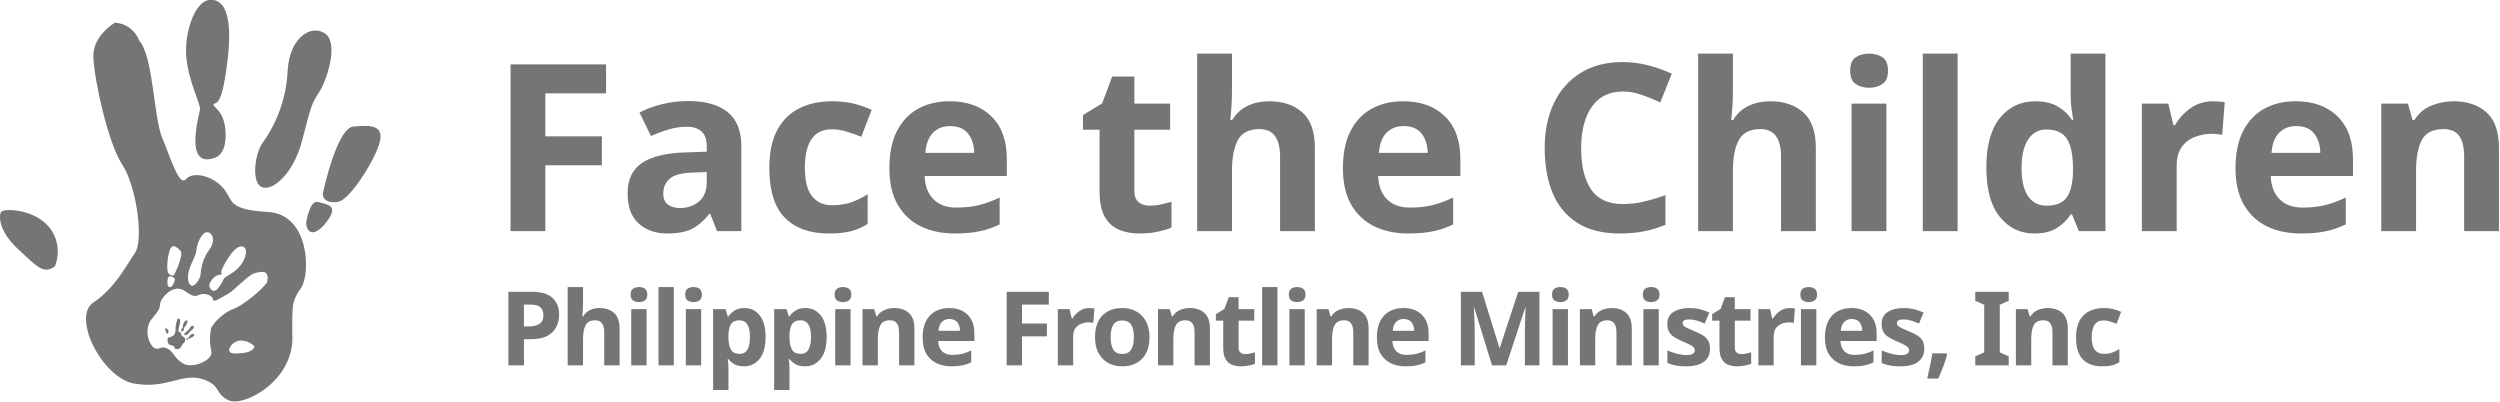
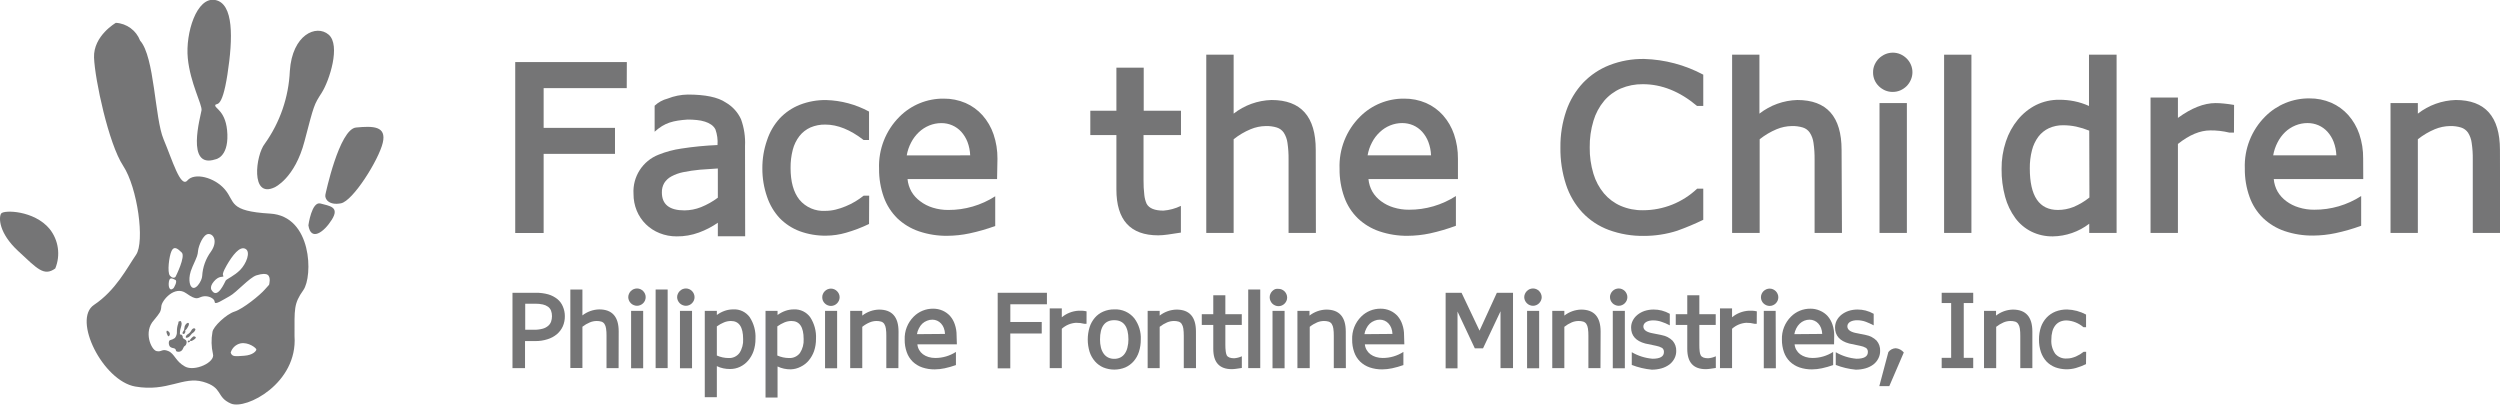
- <svg xmlns="http://www.w3.org/2000/svg" viewBox="0 0 532.02 85.41">
+ <svg xmlns="http://www.w3.org/2000/svg" viewBox="0 0 527.97 85.41">
  <defs>
-     <style>.cls-1,.cls-2,.cls-3{fill:#757576;}.cls-2{font-size:49.7px;}.cls-2,.cls-3{font-family:APHont-Bold, APHont;font-weight:700;}.cls-3{font-size:21.91px;letter-spacing:-0.04em;}</style>
+     <style>.cls-1{fill:#757576;}</style>
  </defs>
  <g id="Layer_2" data-name="Layer 2">
    <g id="Layer_1-2" data-name="Layer 1">
      <path class="cls-1" d="M65.13,47.58s.69-5.12,2.56-4.6,4.1.68,2.39,3.41S65.64,51,65.13,47.58Z" />
      <path class="cls-1" d="M68.72,41.1s2.9-13.83,6.48-14.17,6.49-.34,5.63,3.25S74.55,42.45,72,42.94,68.52,42,68.72,41.1Z" />
      <path class="cls-1" d="M58,39.56s4.26-1.88,6.31-9.73,2-7.68,3.63-10.24S72,9.53,69.4,7.31s-7.68,0-8.19,7.68a28.56,28.56,0,0,1-5.29,15.36C54,32.74,52.85,42,58,39.56Z" />
      <path class="cls-1" d="M45.46,33.66s2.73-.34,2.56-5.29-2.73-5.46-2.56-6.14,1.38,1.19,2.57-6.49S49.37.73,45.45,0s-6.31,7-5.79,12.29,3.07,9.82,2.9,11S39.14,35.71,45.46,33.66Z" />
      <path class="cls-1" d="M11.67,56.7a8.3,8.3,0,0,0-1.2-8.36C7.23,44.42.74,44.28.23,45.11S-.28,49.19,3.82,53,9.28,58.41,11.67,56.7Z" />
      <path class="cls-1" d="M57.06,45.11c-8.87-.52-7.34-2.47-9.55-5.08s-6.46-3.64-7.92-1.93-3.18-4.27-5.05-8.7S32.66,12,29.59,8.58a5.85,5.85,0,0,0-5.12-3.76s-4.78,2.73-4.61,7.34S22.93,30.34,26,35s4.61,16.08,2.73,18.81-4.27,7.51-8.88,10.58,1.89,16.05,8.71,17.24,10.07-2.22,14.34-1,2.69,3.24,5.87,4.6S62.89,80.94,62.2,71c0-5.8-.19-6.83,1.86-9.73S65.94,45.64,57.06,45.11Zm-9.23,11c1.3-2.25,2.81-4.2,4-3.56S52,55.71,50.73,57s-2.86,1.92-3.06,2.25-1.71,4-2.93,2.1c0,0-.64-.66.44-1.92s1.86-.85,2-1.07S46.53,58.38,47.83,56.12Zm-7.2.27c1.11-2.48,1.09-2.42,1.2-3.44s1.06-3.48,2.19-3.52,2,1.61.53,3.72a9.59,9.59,0,0,0-1.85,5.13c0,1-1.63,3.67-2.47,2C40.23,60.25,39.51,58.87,40.63,56.39ZM36.23,53c.53-1.12,1.29-.51,2.15.33S37.1,58.4,37.1,58.4c-.13.27-.66.47-1.23-.21S35.7,54.11,36.23,53Zm.44,7.84c-.85.79-1.17-.28-1-1.35s.75-.65,1.34-.39S36.67,60.84,36.67,60.84ZM51.56,75.13c-1.86.12-2.57.27-2.84-.67a2.8,2.8,0,0,1,2.07-1.94c1.67-.34,3.39,1,3.35,1.31S53.42,75,51.56,75.13Zm5.28-15-.9,1c-1,1.17-4.62,4.11-6.4,4.67S45,69,44.87,70.11a11.41,11.41,0,0,0,.1,4.63c.56,1.77-3.86,3.8-5.9,2.67s-2.16-2.69-3.53-3.27-1.38.28-2.5,0-2.79-4.09-.53-6.53c1.22-1.51,1.48-1.74,1.56-2.93s2.8-4.48,5.23-2.76,2.44.9,3.56.68,2.45.41,2.48,1.16,1.72-.44,3.15-1.21,4.19-3.94,5.66-4.4c1.3-.4,2-.36,2.36-.12C57.27,58.51,56.84,60.08,56.84,60.08Z" />
      <path class="cls-1" d="M39.65,72.13s.21-.34.33-.24.26.18.05.31S39.58,72.38,39.65,72.13Z" />
      <path class="cls-1" d="M40.11,71.79s.64-.85.9-.76.46.18.29.4-.83.65-1,.6S40.07,71.85,40.11,71.79Z" />
      <path class="cls-1" d="M39.42,71.34a1.07,1.07,0,0,0,.75-.46c.39-.48.38-.47.58-.59s.6-.57.5-.8-.53-.25-.82.26a2.07,2.07,0,0,1-.86.89C39.36,70.75,39,71.34,39.42,71.34Z" />
      <path class="cls-1" d="M38.74,70.53s.2.07.35-.28,0-.46,0-.5.06.12.39-.37.57-1,.33-1.16-.66.28-.8.66a6.32,6.32,0,0,0-.15.85C38.83,69.8,38.24,70.47,38.74,70.53Z" />
      <path class="cls-1" d="M37.67,68.23A4.84,4.84,0,0,0,37.36,70a2,2,0,0,1-.42,1.38,2.69,2.69,0,0,1-1,.45c-.41.06-.38,1.16.05,1.46s.77.17,1,.39.08.31.26.51a1,1,0,0,0,1.38-.54c.19-.4.21-.48.44-.61s.64-1,0-1.34-.42-.41-.49-.66-.33-.46-.49-.39-.08-.4-.06-.76.38-1.25.33-1.59-.13-.45-.21-.5-.46.14-.46.14" />
      <path class="cls-1" d="M35.67,71a.62.62,0,0,0,.18-.61c-.09-.38-.54-.59-.6-.55s-.17.26,0,.65S35.45,71.07,35.67,71Z" />
-       <text class="cls-2" transform="translate(104.18 49.19)">Face the Children</text>
-       <text class="cls-3" transform="translate(106.22 77.74)">Philippine Frontline Ministries, Inc</text>
+       <path class="cls-1" d="M132.36,18.61H114.81V27h15.07v5.5H114.81v16.7h-6V13.11h23.57Z" />
+       <path class="cls-1" d="M157.37,49.89H151.6l0-2.85a17.47,17.47,0,0,1-4,2.07,13.16,13.16,0,0,1-4.69.81,9.54,9.54,0,0,1-3.61-.68,8.8,8.8,0,0,1-2.9-1.88,8.53,8.53,0,0,1-1.92-2.85,9.16,9.16,0,0,1-.69-3.57,8.34,8.34,0,0,1,5.31-8.28,20.82,20.82,0,0,1,4.76-1.28,68.71,68.71,0,0,1,7.67-.75,8,8,0,0,0-.44-3.3,2.76,2.76,0,0,0-.88-1,4.83,4.83,0,0,0-1.33-.64,7.75,7.75,0,0,0-1.7-.34,17.42,17.42,0,0,0-1.95-.1c-.74.05-1.43.12-2.06.22a10.77,10.77,0,0,0-1.78.42,8.14,8.14,0,0,0-1.58.74,11,11,0,0,0-1.56,1.19V22.33A6.27,6.27,0,0,1,141,20.82a12,12,0,0,1,4.26-.85q5.53,0,8,1.67a7.89,7.89,0,0,1,3.23,3.53,14.51,14.51,0,0,1,.85,5.67ZM151.6,35.58l-3.8.26a33,33,0,0,0-3.52.52,9,9,0,0,0-2.5.9,4,4,0,0,0-1.5,1.39,3.78,3.78,0,0,0-.5,2q0,3.78,4.77,3.78a9.62,9.62,0,0,0,3.49-.68,15.57,15.57,0,0,0,3.56-2Z" />
+       <path class="cls-1" d="M183.53,47.3a30.52,30.52,0,0,1-4.85,1.85,15.48,15.48,0,0,1-4.2.62,15.64,15.64,0,0,1-5.59-.94,11.61,11.61,0,0,1-4.24-2.77A12.38,12.38,0,0,1,162,41.58a18,18,0,0,1-1-6,17.7,17.7,0,0,1,1-6A12.7,12.7,0,0,1,164.67,25a11.84,11.84,0,0,1,4.24-2.87,14.77,14.77,0,0,1,5.57-1,20.23,20.23,0,0,1,9.05,2.43v6h-1.16q-4.2-3.25-8.06-3.25a7.61,7.61,0,0,0-3.16.61,6.19,6.19,0,0,0-2.31,1.8,8.08,8.08,0,0,0-1.41,2.88,14.68,14.68,0,0,0-.47,3.88c0,2.89.62,5.13,1.87,6.7a6.59,6.59,0,0,0,5.48,2.35,9.12,9.12,0,0,0,2.19-.27,14.1,14.1,0,0,0,2.11-.7,14.69,14.69,0,0,0,2-1,17.13,17.13,0,0,0,1.79-1.24h1.16Z" />
+       <path class="cls-1" d="M210.57,37.81H191.66a6.64,6.64,0,0,0,.84,2.68,6.73,6.73,0,0,0,1.82,2A8.44,8.44,0,0,0,197,43.86a10.74,10.74,0,0,0,3.28.48,18.15,18.15,0,0,0,9.9-2.89v6.28a40.37,40.37,0,0,1-5.43,1.56,23.32,23.32,0,0,1-4.69.51,18.08,18.08,0,0,1-6-.95,12.46,12.46,0,0,1-4.56-2.75,12,12,0,0,1-2.85-4.46,17.31,17.31,0,0,1-1-6,14.7,14.7,0,0,1,4.32-11,13,13,0,0,1,9.32-3.81,11.44,11.44,0,0,1,4.62.92,10.39,10.39,0,0,1,3.59,2.6,11.84,11.84,0,0,1,2.32,4,15.61,15.61,0,0,1,.83,5.19Zm-5.68-5a8.9,8.9,0,0,0-.57-2.84A7.07,7.07,0,0,0,203,27.82,5.62,5.62,0,0,0,198.8,26a6.7,6.7,0,0,0-2.55.5,7.08,7.08,0,0,0-2.19,1.41,8.08,8.08,0,0,0-1.63,2.16,9.12,9.12,0,0,0-.94,2.75Z" />
+       <path class="cls-1" d="M249.39,49.12c-1.07.17-2,.32-2.79.42a15,15,0,0,1-2,.16q-8.84,0-8.83-9.71V28.52h-5.51V23.39h5.51v-9.1h5.77v9.1h7.87v5.13H241.5V38a25.19,25.19,0,0,0,.17,3.21,6.09,6.09,0,0,0,.49,1.84v0c.53.95,1.71,1.43,3.54,1.43a10.28,10.28,0,0,0,3.69-1Z" />
+       <path class="cls-1" d="M277.9,49.19h-5.77V33.68a22.18,22.18,0,0,0-.23-3.5,5.28,5.28,0,0,0-.78-2.16,2.74,2.74,0,0,0-1.47-1.09,7.3,7.3,0,0,0-2.33-.31,8.6,8.6,0,0,0-3.21.67,14.81,14.81,0,0,0-3.58,2.12V49.19h-5.78V11.55h5.78V24a13.61,13.61,0,0,1,8-2.88q9.35,0,9.34,10.53Z" />
+       <path class="cls-1" d="M307.9,37.81H289a6.64,6.64,0,0,0,.84,2.68,6.73,6.73,0,0,0,1.82,2,8.44,8.44,0,0,0,2.63,1.32,10.79,10.79,0,0,0,3.28.48,18.15,18.15,0,0,0,9.9-2.89v6.28A40.68,40.68,0,0,1,302,49.29a23.49,23.49,0,0,1-4.7.51,18.08,18.08,0,0,1-6-.95,12.34,12.34,0,0,1-4.55-2.75,11.72,11.72,0,0,1-2.85-4.46,17.08,17.08,0,0,1-1-6,14.7,14.7,0,0,1,4.32-11,13,13,0,0,1,9.32-3.81,11.44,11.44,0,0,1,4.62.92,10.39,10.39,0,0,1,3.59,2.6,11.84,11.84,0,0,1,2.32,4,15.61,15.61,0,0,1,.83,5.19Zm-5.68-5a8.9,8.9,0,0,0-.57-2.84,6.88,6.88,0,0,0-1.31-2.15,5.63,5.63,0,0,0-1.89-1.36,5.87,5.87,0,0,0-2.32-.47,6.7,6.7,0,0,0-2.55.5,6.92,6.92,0,0,0-2.18,1.41,7.9,7.9,0,0,0-1.64,2.16,9.12,9.12,0,0,0-.94,2.75Z" />
+       <path class="cls-1" d="M359.71,46.42a55.61,55.61,0,0,1-5.51,2.31,22.3,22.3,0,0,1-3.49.82,22.63,22.63,0,0,1-3.5.27,20.73,20.73,0,0,1-7.46-1.26,14.65,14.65,0,0,1-5.56-3.67A15.91,15.91,0,0,1,330.73,39a24.11,24.11,0,0,1-1.19-7.85,23.09,23.09,0,0,1,1.24-7.76,16.54,16.54,0,0,1,3.54-5.9,15.56,15.56,0,0,1,5.57-3.73,19.43,19.43,0,0,1,7.34-1.31,28.24,28.24,0,0,1,12.48,3.32v6.6h-1.32q-5.46-4.59-11.45-4.59a11.62,11.62,0,0,0-4.65.91,9.74,9.74,0,0,0-3.53,2.62,11.87,11.87,0,0,0-2.24,4.2,18.52,18.52,0,0,0-.79,5.64,18.33,18.33,0,0,0,.78,5.53,11.73,11.73,0,0,0,2.23,4.17,9.72,9.72,0,0,0,3.54,2.63,11.44,11.44,0,0,0,4.71.92,16.61,16.61,0,0,0,11.43-4.56h1.29Z" />
+       <path class="cls-1" d="M389,49.19h-5.78V33.68a22.18,22.18,0,0,0-.23-3.5,5.14,5.14,0,0,0-.78-2.16,2.75,2.75,0,0,0-1.46-1.09,7.38,7.38,0,0,0-2.33-.31,8.68,8.68,0,0,0-3.22.67,15,15,0,0,0-3.58,2.12V49.19H365.8V11.55h5.77V24a13.61,13.61,0,0,1,8-2.88q9.34,0,9.35,10.53Z" />
+       <path class="cls-1" d="M395.57,15.27a3.84,3.84,0,0,1,.34-1.63,4.33,4.33,0,0,1,.91-1.31,4.42,4.42,0,0,1,1.34-.89,4.14,4.14,0,0,1,1.59-.32,4,4,0,0,1,1.57.32,4.45,4.45,0,0,1,1.32.89,4.1,4.1,0,0,1,.91,1.32,4,4,0,0,1,0,3.2,4.25,4.25,0,0,1-.89,1.33,4.41,4.41,0,0,1-1.32.9,4,4,0,0,1-1.61.33,4,4,0,0,1-1.63-.32,4.45,4.45,0,0,1-1.32-.89,4.14,4.14,0,0,1-.9-1.31A4,4,0,0,1,395.57,15.27Zm7.14,33.92h-5.78V21.77h5.78Z" />
+       <path class="cls-1" d="M416.34,49.19h-5.77V11.55h5.77Z" />
+       <path class="cls-1" d="M447,49.19h-5.78V47.25a12.93,12.93,0,0,1-7.69,2.67,9.94,9.94,0,0,1-4.51-1,9.48,9.48,0,0,1-3.41-2.86,13.68,13.68,0,0,1-2.15-4.49,21.52,21.52,0,0,1-.75-5.89,17.81,17.81,0,0,1,.91-5.8,14.29,14.29,0,0,1,2.54-4.63A11.9,11.9,0,0,1,430,22.17a10.89,10.89,0,0,1,4.91-1.1,16,16,0,0,1,3.18.31,14.37,14.37,0,0,1,3.08,1V11.55H447Zm-5.78-21.6a17.24,17.24,0,0,0-2.74-.85,13.5,13.5,0,0,0-2.77-.29,7.11,7.11,0,0,0-3,.62,6,6,0,0,0-2.22,1.78,8.22,8.22,0,0,0-1.36,2.87,14.65,14.65,0,0,0-.46,3.86q0,8.76,5.94,8.76a9,9,0,0,0,3.29-.63,14.08,14.08,0,0,0,3.36-2Z" />
+       <path class="cls-1" d="M471.79,28h-1a16.15,16.15,0,0,0-4-.46q-3.25,0-6.84,2.86V49.19h-5.78V20.6h5.78v4.3q4.29-3.13,7.95-3.13a16.6,16.6,0,0,1,1.78.1c.64.06,1.36.16,2.13.29Z" />
+       <path class="cls-1" d="M499.09,37.81h-18.9a6.48,6.48,0,0,0,.83,2.68,6.86,6.86,0,0,0,1.82,2,8.49,8.49,0,0,0,2.64,1.32,10.68,10.68,0,0,0,3.27.48,18.1,18.1,0,0,0,9.9-2.89v6.28a39.85,39.85,0,0,1-5.42,1.56,23.4,23.4,0,0,1-4.69.51,18.18,18.18,0,0,1-6.06-.95,12.42,12.42,0,0,1-4.55-2.75,11.72,11.72,0,0,1-2.85-4.46,17.08,17.08,0,0,1-1-6,14.7,14.7,0,0,1,4.32-11,13,13,0,0,1,9.31-3.81,11.46,11.46,0,0,1,4.63.92,10.49,10.49,0,0,1,3.59,2.6,12,12,0,0,1,2.32,4,15.61,15.61,0,0,1,.82,5.19Zm-5.68-5a8.9,8.9,0,0,0-.57-2.84,6.88,6.88,0,0,0-1.31-2.15,5.63,5.63,0,0,0-1.89-1.36,5.8,5.8,0,0,0-2.32-.47,6.7,6.7,0,0,0-2.55.5,7,7,0,0,0-2.18,1.41A8.11,8.11,0,0,0,481,30.06a9.39,9.39,0,0,0-.93,2.75Z" />
+       <path class="cls-1" d="M528,49.19h-5.78V33.68a21,21,0,0,0-.23-3.5,5.29,5.29,0,0,0-.77-2.16,2.81,2.81,0,0,0-1.47-1.09,7.34,7.34,0,0,0-2.33-.31,8.68,8.68,0,0,0-3.22.67,15.19,15.19,0,0,0-3.58,2.12V49.19h-5.77V21.77h5.77V24a13.63,13.63,0,0,1,8-2.88q9.33,0,9.34,10.53Z" />
+       <path class="cls-1" d="M119.29,66.76a5.24,5.24,0,0,1-.43,2.16,4.76,4.76,0,0,1-1.25,1.66,5.69,5.69,0,0,1-2,1.07,8.1,8.1,0,0,1-2.59.38h-2.14v5.71h-2.65V61.83h4.87a9.48,9.48,0,0,1,2.7.34,5.61,5.61,0,0,1,1.92,1,3.92,3.92,0,0,1,1.15,1.56A5.08,5.08,0,0,1,119.29,66.76Zm-2.72,0a3.13,3.13,0,0,0-.2-1.16,1.87,1.87,0,0,0-.63-.82,3,3,0,0,0-1.09-.48,6.93,6.93,0,0,0-1.62-.16h-2.11v5.5h1.81a6.61,6.61,0,0,0,1.87-.22,2.94,2.94,0,0,0,1.17-.61,2.06,2.06,0,0,0,.62-.91A3.49,3.49,0,0,0,116.57,66.81Z" />
+       <path class="cls-1" d="M130.64,77.74h-2.55V70.9a9.48,9.48,0,0,0-.1-1.55,2.39,2.39,0,0,0-.34-.95,1.26,1.26,0,0,0-.65-.48,3.31,3.31,0,0,0-1-.13,3.79,3.79,0,0,0-1.42.29A6.7,6.7,0,0,0,123,69v8.72h-2.55V61.14H123v5.47a6,6,0,0,1,3.54-1.27c2.74,0,4.12,1.54,4.12,4.64Z" />
+       <path class="cls-1" d="M132.68,62.78a1.72,1.72,0,0,1,.15-.72,1.85,1.85,0,0,1,1-1,1.9,1.9,0,0,1,.7-.14,1.86,1.86,0,0,1,.7.14,2.11,2.11,0,0,1,.58.39,1.87,1.87,0,0,1,.4.59,1.71,1.71,0,0,1,.15.71,1.86,1.86,0,0,1-.14.7,2,2,0,0,1-.39.58,1.87,1.87,0,0,1-.59.4,1.76,1.76,0,0,1-1.42,0,1.69,1.69,0,0,1-.59-.39,1.61,1.61,0,0,1-.39-.57A1.75,1.75,0,0,1,132.68,62.78Zm3.15,15h-2.55V65.65h2.55Z" />
+       <path class="cls-1" d="M141,77.74h-2.54V61.14H141Z" />
+       <path class="cls-1" d="M143,62.78a1.72,1.72,0,0,1,.15-.72,1.95,1.95,0,0,1,1-1,1.91,1.91,0,0,1,.71-.14,1.81,1.81,0,0,1,.69.14,2,2,0,0,1,.58.39,1.87,1.87,0,0,1,.55,1.3,1.68,1.68,0,0,1-.14.7,2,2,0,0,1-.39.58,1.82,1.82,0,0,1-.58.4,1.78,1.78,0,0,1-.71.15,1.72,1.72,0,0,1-.72-.15,1.79,1.79,0,0,1-.59-.39,1.92,1.92,0,0,1-.39-.57A1.75,1.75,0,0,1,143,62.78Zm3.15,15h-2.55V65.65h2.55Z" />
+       <path class="cls-1" d="M159.55,71.55a7.92,7.92,0,0,1-.41,2.6,6.26,6.26,0,0,1-1.14,2,5.14,5.14,0,0,1-1.7,1.31,4.81,4.81,0,0,1-2.13.47,6.58,6.58,0,0,1-1.42-.14,5.64,5.64,0,0,1-1.36-.47v6.57h-2.55V65.65h2.55v.87a6.26,6.26,0,0,1,1.69-.89,5.38,5.38,0,0,1,1.77-.29A4,4,0,0,1,158.34,67,7.6,7.6,0,0,1,159.55,71.55Zm-2.61.06q0-3.83-2.58-3.82a3.86,3.86,0,0,0-1.45.29,7.06,7.06,0,0,0-1.52.85v6.15a6.1,6.1,0,0,0,2.44.53,2.68,2.68,0,0,0,2.33-1.06A4.85,4.85,0,0,0,156.94,71.61Z" />
+       <path class="cls-1" d="M172.33,71.55a7.92,7.92,0,0,1-.41,2.6,6.45,6.45,0,0,1-1.14,2,5.14,5.14,0,0,1-1.7,1.31A4.81,4.81,0,0,1,167,78a6.52,6.52,0,0,1-1.42-.14,5.71,5.71,0,0,1-1.37-.47v6.57h-2.54V65.65h2.54v.87a6.46,6.46,0,0,1,1.7-.89,5.3,5.3,0,0,1,1.77-.29A4,4,0,0,1,171.11,67,7.6,7.6,0,0,1,172.33,71.55Zm-2.61.06q0-3.83-2.58-3.82a3.91,3.91,0,0,0-1.46.29,7.31,7.31,0,0,0-1.52.85v6.15a6.17,6.17,0,0,0,2.44.53,2.71,2.71,0,0,0,2.34-1.06A4.85,4.85,0,0,0,169.72,71.61Z" />
+       <path class="cls-1" d="M173.65,62.78a1.58,1.58,0,0,1,.15-.72,1.77,1.77,0,0,1,.4-.58,2,2,0,0,1,.58-.39,1.91,1.91,0,0,1,.71-.14,1.81,1.81,0,0,1,.69.14,2,2,0,0,1,.58.39,1.89,1.89,0,0,1,.41.59,1.73,1.73,0,0,1,0,1.41,2,2,0,0,1-.39.58,1.82,1.82,0,0,1-.58.4,1.78,1.78,0,0,1-.71.15,1.72,1.72,0,0,1-.72-.15,1.65,1.65,0,0,1-.58-.39,1.78,1.78,0,0,1-.4-.57A1.75,1.75,0,0,1,173.65,62.78Zm3.14,15h-2.55V65.65h2.55Z" />
+       <path class="cls-1" d="M189.73,77.74h-2.55V70.9a9.48,9.48,0,0,0-.1-1.55,2.39,2.39,0,0,0-.34-.95,1.26,1.26,0,0,0-.65-.48,3.31,3.31,0,0,0-1-.13,3.71,3.71,0,0,0-1.41.29,6.55,6.55,0,0,0-1.58.94v8.72h-2.55V65.65h2.55v1a6,6,0,0,1,3.54-1.27c2.74,0,4.12,1.54,4.12,4.64Z" />
+       <path class="cls-1" d="M202.08,72.72h-8.34a2.92,2.92,0,0,0,.37,1.18,3,3,0,0,0,.8.91,3.82,3.82,0,0,0,1.16.58,4.84,4.84,0,0,0,1.45.21,8,8,0,0,0,4.36-1.28V77.1a18.91,18.91,0,0,1-2.39.68,10.32,10.32,0,0,1-2.07.23,8,8,0,0,1-2.67-.42,5.47,5.47,0,0,1-2-1.22,5.18,5.18,0,0,1-1.26-2,7.56,7.56,0,0,1-.43-2.65,6.48,6.48,0,0,1,1.9-4.85,5.72,5.72,0,0,1,4.11-1.68,4.89,4.89,0,0,1,2,.41,4.61,4.61,0,0,1,1.58,1.14,5.1,5.1,0,0,1,1,1.78,6.92,6.92,0,0,1,.37,2.29Zm-2.51-2.2a3.76,3.76,0,0,0-.25-1.26,3,3,0,0,0-.58-.94,2.45,2.45,0,0,0-.83-.6,2.52,2.52,0,0,0-1-.21,2.88,2.88,0,0,0-1.13.22,3.1,3.1,0,0,0-1,.62,3.41,3.41,0,0,0-.72,1,3.74,3.74,0,0,0-.41,1.22Z" />
+       <path class="cls-1" d="M221.1,64.26h-7.73V68H220v2.43h-6.64v7.36h-2.66V61.83H221.1Z" />
+       <path class="cls-1" d="M229.46,68.38H229a6.91,6.91,0,0,0-1.76-.21,4.92,4.92,0,0,0-3,1.26v8.31h-2.55V65.13h2.55V67a6.09,6.09,0,0,1,3.51-1.38,7.54,7.54,0,0,1,.78,0c.28,0,.6.07.94.13Z" />
+       <path class="cls-1" d="M240.92,71.7a8.2,8.2,0,0,1-.39,2.6,5.65,5.65,0,0,1-1.12,2,5.09,5.09,0,0,1-1.77,1.3,6.12,6.12,0,0,1-4.63,0,4.94,4.94,0,0,1-1.77-1.29,5.83,5.83,0,0,1-1.13-2,8.93,8.93,0,0,1,0-5.22,5.78,5.78,0,0,1,1.12-2A4.82,4.82,0,0,1,233,65.8a5.64,5.64,0,0,1,2.33-.46,5.09,5.09,0,0,1,4.23,1.89h0A6.9,6.9,0,0,1,240.92,71.7Zm-2.61,0q0-4.08-3-4.08t-3,4.08a6.77,6.77,0,0,0,.19,1.69,3.86,3.86,0,0,0,.57,1.28,2.61,2.61,0,0,0,.93.82,2.86,2.86,0,0,0,1.3.29,2.8,2.8,0,0,0,1.3-.28,2.47,2.47,0,0,0,.94-.82,3.66,3.66,0,0,0,.56-1.28A6.8,6.8,0,0,0,238.31,71.7Z" />
+       <path class="cls-1" d="M252.58,77.74H250V70.9a10.76,10.76,0,0,0-.1-1.55,2.39,2.39,0,0,0-.35-.95,1.23,1.23,0,0,0-.64-.48,3.35,3.35,0,0,0-1-.13,3.79,3.79,0,0,0-1.42.29,7,7,0,0,0-1.58.94v8.72h-2.54V65.65h2.54v1a6,6,0,0,1,3.55-1.27c2.74,0,4.11,1.54,4.11,4.64Z" />
+       <path class="cls-1" d="M262.26,77.71c-.47.07-.88.14-1.23.18a6.41,6.41,0,0,1-.9.07c-2.6,0-3.9-1.42-3.9-4.28V68.62H253.8V66.36h2.43v-4h2.55v4h3.47v2.26h-3.47v4.19a10.75,10.75,0,0,0,.08,1.41,2.74,2.74,0,0,0,.21.81h0c.23.42.76.63,1.56.63a4.48,4.48,0,0,0,1.63-.42Z" />
+       <path class="cls-1" d="M266.15,77.74h-2.54V61.14h2.54Z" />
+       <path class="cls-1" d="M268.14,62.78a1.72,1.72,0,0,1,.15-.72,1.95,1.95,0,0,1,1-1A1.9,1.9,0,0,1,270,61a1.82,1.82,0,0,1,.7.14,2,2,0,0,1,.58.39,1.87,1.87,0,0,1,.55,1.3,1.68,1.68,0,0,1-.14.7,2,2,0,0,1-.39.58,1.82,1.82,0,0,1-.58.4,1.79,1.79,0,0,1-.72.15,1.71,1.71,0,0,1-.71-.15,1.79,1.79,0,0,1-.59-.39,1.92,1.92,0,0,1-.39-.57A1.75,1.75,0,0,1,268.14,62.78Zm3.15,15h-2.55V65.65h2.55Z" />
+       <path class="cls-1" d="M284.23,77.74h-2.55V70.9a9.48,9.48,0,0,0-.1-1.55,2.39,2.39,0,0,0-.34-.95,1.26,1.26,0,0,0-.65-.48,3.31,3.31,0,0,0-1-.13,3.79,3.79,0,0,0-1.42.29,6.7,6.7,0,0,0-1.57.94v8.72H274V65.65h2.55v1a6,6,0,0,1,3.54-1.27c2.74,0,4.12,1.54,4.12,4.64Z" />
+       <path class="cls-1" d="M296.58,72.72h-8.34a2.92,2.92,0,0,0,.37,1.18,3,3,0,0,0,.8.91,3.82,3.82,0,0,0,1.16.58,4.84,4.84,0,0,0,1.45.21,8,8,0,0,0,4.36-1.28V77.1a18.91,18.91,0,0,1-2.39.68,10.32,10.32,0,0,1-2.07.23,8,8,0,0,1-2.67-.42,5.47,5.47,0,0,1-2-1.22,5.18,5.18,0,0,1-1.26-2,7.56,7.56,0,0,1-.43-2.65,6.48,6.48,0,0,1,1.9-4.85,5.72,5.72,0,0,1,4.11-1.68,4.89,4.89,0,0,1,2,.41,4.61,4.61,0,0,1,1.58,1.14,5.1,5.1,0,0,1,1,1.78,6.67,6.67,0,0,1,.37,2.29Zm-2.51-2.2a3.76,3.76,0,0,0-.25-1.26,3,3,0,0,0-.58-.94,2.45,2.45,0,0,0-.83-.6,2.52,2.52,0,0,0-1-.21,2.88,2.88,0,0,0-1.13.22,3.1,3.1,0,0,0-1,.62,3.41,3.41,0,0,0-.72,1,3.74,3.74,0,0,0-.41,1.22Z" />
+       <path class="cls-1" d="M319.53,77.74h-2.64v-12l-3.69,7.82h-1.74l-3.65-7.77v12H305.3V61.83h3.36l3.8,8,3.66-8h3.41Z" />
+       <path class="cls-1" d="M321.9,62.78a1.72,1.72,0,0,1,.15-.72,1.95,1.95,0,0,1,1-1,1.91,1.91,0,0,1,.71-.14,1.81,1.81,0,0,1,.69.14,2,2,0,0,1,.58.39,1.94,1.94,0,0,1,.56,1.3,1.69,1.69,0,0,1-.15.7,2,2,0,0,1-.39.58,1.82,1.82,0,0,1-.58.4,1.74,1.74,0,0,1-.71.15,1.72,1.72,0,0,1-.72-.15,1.65,1.65,0,0,1-.58-.39,1.78,1.78,0,0,1-.4-.57A1.75,1.75,0,0,1,321.9,62.78Zm3.15,15H322.5V65.65h2.55Z" />
+       <path class="cls-1" d="M338,77.74h-2.55V70.9a9.48,9.48,0,0,0-.1-1.55,2.39,2.39,0,0,0-.34-.95,1.26,1.26,0,0,0-.65-.48,3.31,3.31,0,0,0-1-.13,3.79,3.79,0,0,0-1.42.29,6.7,6.7,0,0,0-1.57.94v8.72h-2.55V65.65h2.55v1a6,6,0,0,1,3.54-1.27c2.74,0,4.12,1.54,4.12,4.64Z" />
+       <path class="cls-1" d="M340,62.78a1.72,1.72,0,0,1,.15-.72,1.85,1.85,0,0,1,1-1,1.9,1.9,0,0,1,.7-.14,1.82,1.82,0,0,1,.7.14,2.11,2.11,0,0,1,.58.39,1.87,1.87,0,0,1,.4.59,1.71,1.71,0,0,1,.15.71,1.86,1.86,0,0,1-.14.7,2,2,0,0,1-.39.58,1.94,1.94,0,0,1-.58.4,1.79,1.79,0,0,1-.72.15,1.71,1.71,0,0,1-.71-.15,1.69,1.69,0,0,1-.59-.39,1.82,1.82,0,0,1-.54-1.29Zm3.15,15h-2.55V65.65h2.55Z" />
+       <path class="cls-1" d="M354,74.12a3.33,3.33,0,0,1-.39,1.61A3.76,3.76,0,0,1,352.53,77a5.26,5.26,0,0,1-1.63.79,7.49,7.49,0,0,1-2.06.28,15.67,15.67,0,0,1-4.23-1V74.38A10.41,10.41,0,0,0,349,75.76c1.6,0,2.4-.47,2.4-1.4a1,1,0,0,0-.38-.88,4,4,0,0,0-1.26-.45l-2.29-.48q-3-.8-3-3.38a3.18,3.18,0,0,1,.36-1.49,3.72,3.72,0,0,1,1-1.21,4.89,4.89,0,0,1,1.5-.81,6.17,6.17,0,0,1,1.91-.29,6.88,6.88,0,0,1,1.7.21,7.23,7.23,0,0,1,1.7.69v2.44l-.89-.43L351,68a4.53,4.53,0,0,0-.9-.25,5.11,5.11,0,0,0-.92-.09,3.63,3.63,0,0,0-.84.08,2.4,2.4,0,0,0-.67.25,1.38,1.38,0,0,0-.45.41,1,1,0,0,0-.16.55c0,.65.53,1.1,1.6,1.36h0l2.31.47a4.34,4.34,0,0,1,2.28,1.19A3.14,3.14,0,0,1,354,74.12Z" />
+       <path class="cls-1" d="M362.36,77.71l-1.23.18a6.41,6.41,0,0,1-.9.07c-2.6,0-3.9-1.42-3.9-4.28V68.62H353.9V66.36h2.43v-4h2.55v4h3.46v2.26h-3.46v4.19a11,11,0,0,0,.07,1.41,2.43,2.43,0,0,0,.22.81h0q.34.63,1.56.63a4.57,4.57,0,0,0,1.63-.42Z" />
+       <path class="cls-1" d="M371,68.38h-.45a6.91,6.91,0,0,0-1.76-.21,4.94,4.94,0,0,0-3,1.26v8.31h-2.55V65.13h2.55V67a6.09,6.09,0,0,1,3.51-1.38,7.28,7.28,0,0,1,.78,0c.29,0,.6.07.94.13Z" />
+       <path class="cls-1" d="M371.89,62.78a1.72,1.72,0,0,1,.15-.72,1.94,1.94,0,0,1,.4-.58,2.16,2.16,0,0,1,.59-.39,1.82,1.82,0,0,1,1.4,0,2.11,2.11,0,0,1,.58.39,1.87,1.87,0,0,1,.4.59,1.71,1.71,0,0,1,.15.71,1.86,1.86,0,0,1-.14.7,2,2,0,0,1-.39.58,1.87,1.87,0,0,1-.59.4,1.71,1.71,0,0,1-.71.15,1.87,1.87,0,0,1-1.3-.54,1.61,1.61,0,0,1-.39-.57A1.75,1.75,0,0,1,371.89,62.78Zm3.15,15h-2.55V65.65H375Z" />
+       <path class="cls-1" d="M387.33,72.72H379a2.77,2.77,0,0,0,.37,1.18,3,3,0,0,0,.8.91,3.82,3.82,0,0,0,1.16.58,4.73,4.73,0,0,0,1.44.21,8,8,0,0,0,4.37-1.28V77.1a18.91,18.91,0,0,1-2.39.68,10.32,10.32,0,0,1-2.07.23,8,8,0,0,1-2.67-.42,5.51,5.51,0,0,1-2-1.22,5.18,5.18,0,0,1-1.26-2,7.79,7.79,0,0,1-.43-2.65,6.49,6.49,0,0,1,1.91-4.85,5.71,5.71,0,0,1,4.1-1.68,4.83,4.83,0,0,1,2,.41A4.55,4.55,0,0,1,386,66.78a5.26,5.26,0,0,1,1,1.78,6.92,6.92,0,0,1,.36,2.29Zm-2.5-2.2a4,4,0,0,0-.25-1.26,3,3,0,0,0-.58-.94,2.49,2.49,0,0,0-.84-.6,2.45,2.45,0,0,0-1-.21,3,3,0,0,0-2.08.84,3.64,3.64,0,0,0-.73,1,4.28,4.28,0,0,0-.41,1.22Z" />
+       <path class="cls-1" d="M397.06,74.12a3.33,3.33,0,0,1-.39,1.61A3.65,3.65,0,0,1,395.6,77a5.15,5.15,0,0,1-1.63.79,7.49,7.49,0,0,1-2.06.28,15.54,15.54,0,0,1-4.22-1V74.38a10.34,10.34,0,0,0,4.38,1.38c1.6,0,2.4-.47,2.4-1.4a1,1,0,0,0-.38-.88,3.84,3.84,0,0,0-1.26-.45l-2.29-.48q-3-.8-3-3.38a3.3,3.3,0,0,1,.35-1.49,3.72,3.72,0,0,1,1-1.21,5,5,0,0,1,1.51-.81,6.07,6.07,0,0,1,1.91-.29,6.8,6.8,0,0,1,1.69.21,7.07,7.07,0,0,1,1.7.69v2.44l-.88-.43-.75-.31a4.53,4.53,0,0,0-.9-.25,5,5,0,0,0-.92-.09,3.74,3.74,0,0,0-.84.08,2.4,2.4,0,0,0-.67.25,1.25,1.25,0,0,0-.44.41.94.94,0,0,0-.16.55c0,.65.53,1.1,1.59,1.36h0l2.31.47a4.34,4.34,0,0,1,2.28,1.19A3.1,3.1,0,0,1,397.06,74.12Z" />
+       <path class="cls-1" d="M399,81.54h-2.11l1.91-7.19a2.05,2.05,0,0,1,1.56-.81,2.47,2.47,0,0,1,1.7.9Z" />
+       <path class="cls-1" d="M416.72,77.74h-6.66V75.57h2V64h-2V61.83h6.66V64h-2V75.57h2Z" />
+       <path class="cls-1" d="M429.21,77.74h-2.55V70.9a9.48,9.48,0,0,0-.1-1.55,2.25,2.25,0,0,0-.35-.95,1.23,1.23,0,0,0-.64-.48,3.35,3.35,0,0,0-1-.13,3.79,3.79,0,0,0-1.42.29,7,7,0,0,0-1.58.94v8.72H419V65.65h2.54v1a6,6,0,0,1,3.55-1.27c2.74,0,4.12,1.54,4.12,4.64Z" />
+       <path class="cls-1" d="M440.54,76.9a13,13,0,0,1-2.14.82,7.1,7.1,0,0,1-4.32-.14,5.19,5.19,0,0,1-1.87-1.22,5.6,5.6,0,0,1-1.19-2,8.14,8.14,0,0,1-.41-2.67,8,8,0,0,1,.41-2.62,5.65,5.65,0,0,1,1.2-2,5.3,5.3,0,0,1,1.87-1.27,6.61,6.61,0,0,1,2.46-.44,9,9,0,0,1,4,1.07V69.1H440a5.88,5.88,0,0,0-3.55-1.43,3.43,3.43,0,0,0-1.4.27,2.7,2.7,0,0,0-1,.79,3.51,3.51,0,0,0-.62,1.27,6.35,6.35,0,0,0-.21,1.71,4.66,4.66,0,0,0,.82,3,2.91,2.91,0,0,0,2.42,1,3.93,3.93,0,0,0,1-.11,7.39,7.39,0,0,0,.94-.31,8,8,0,0,0,.87-.45,7.71,7.71,0,0,0,.78-.55h.52Z" />
    </g>
  </g>
</svg>
